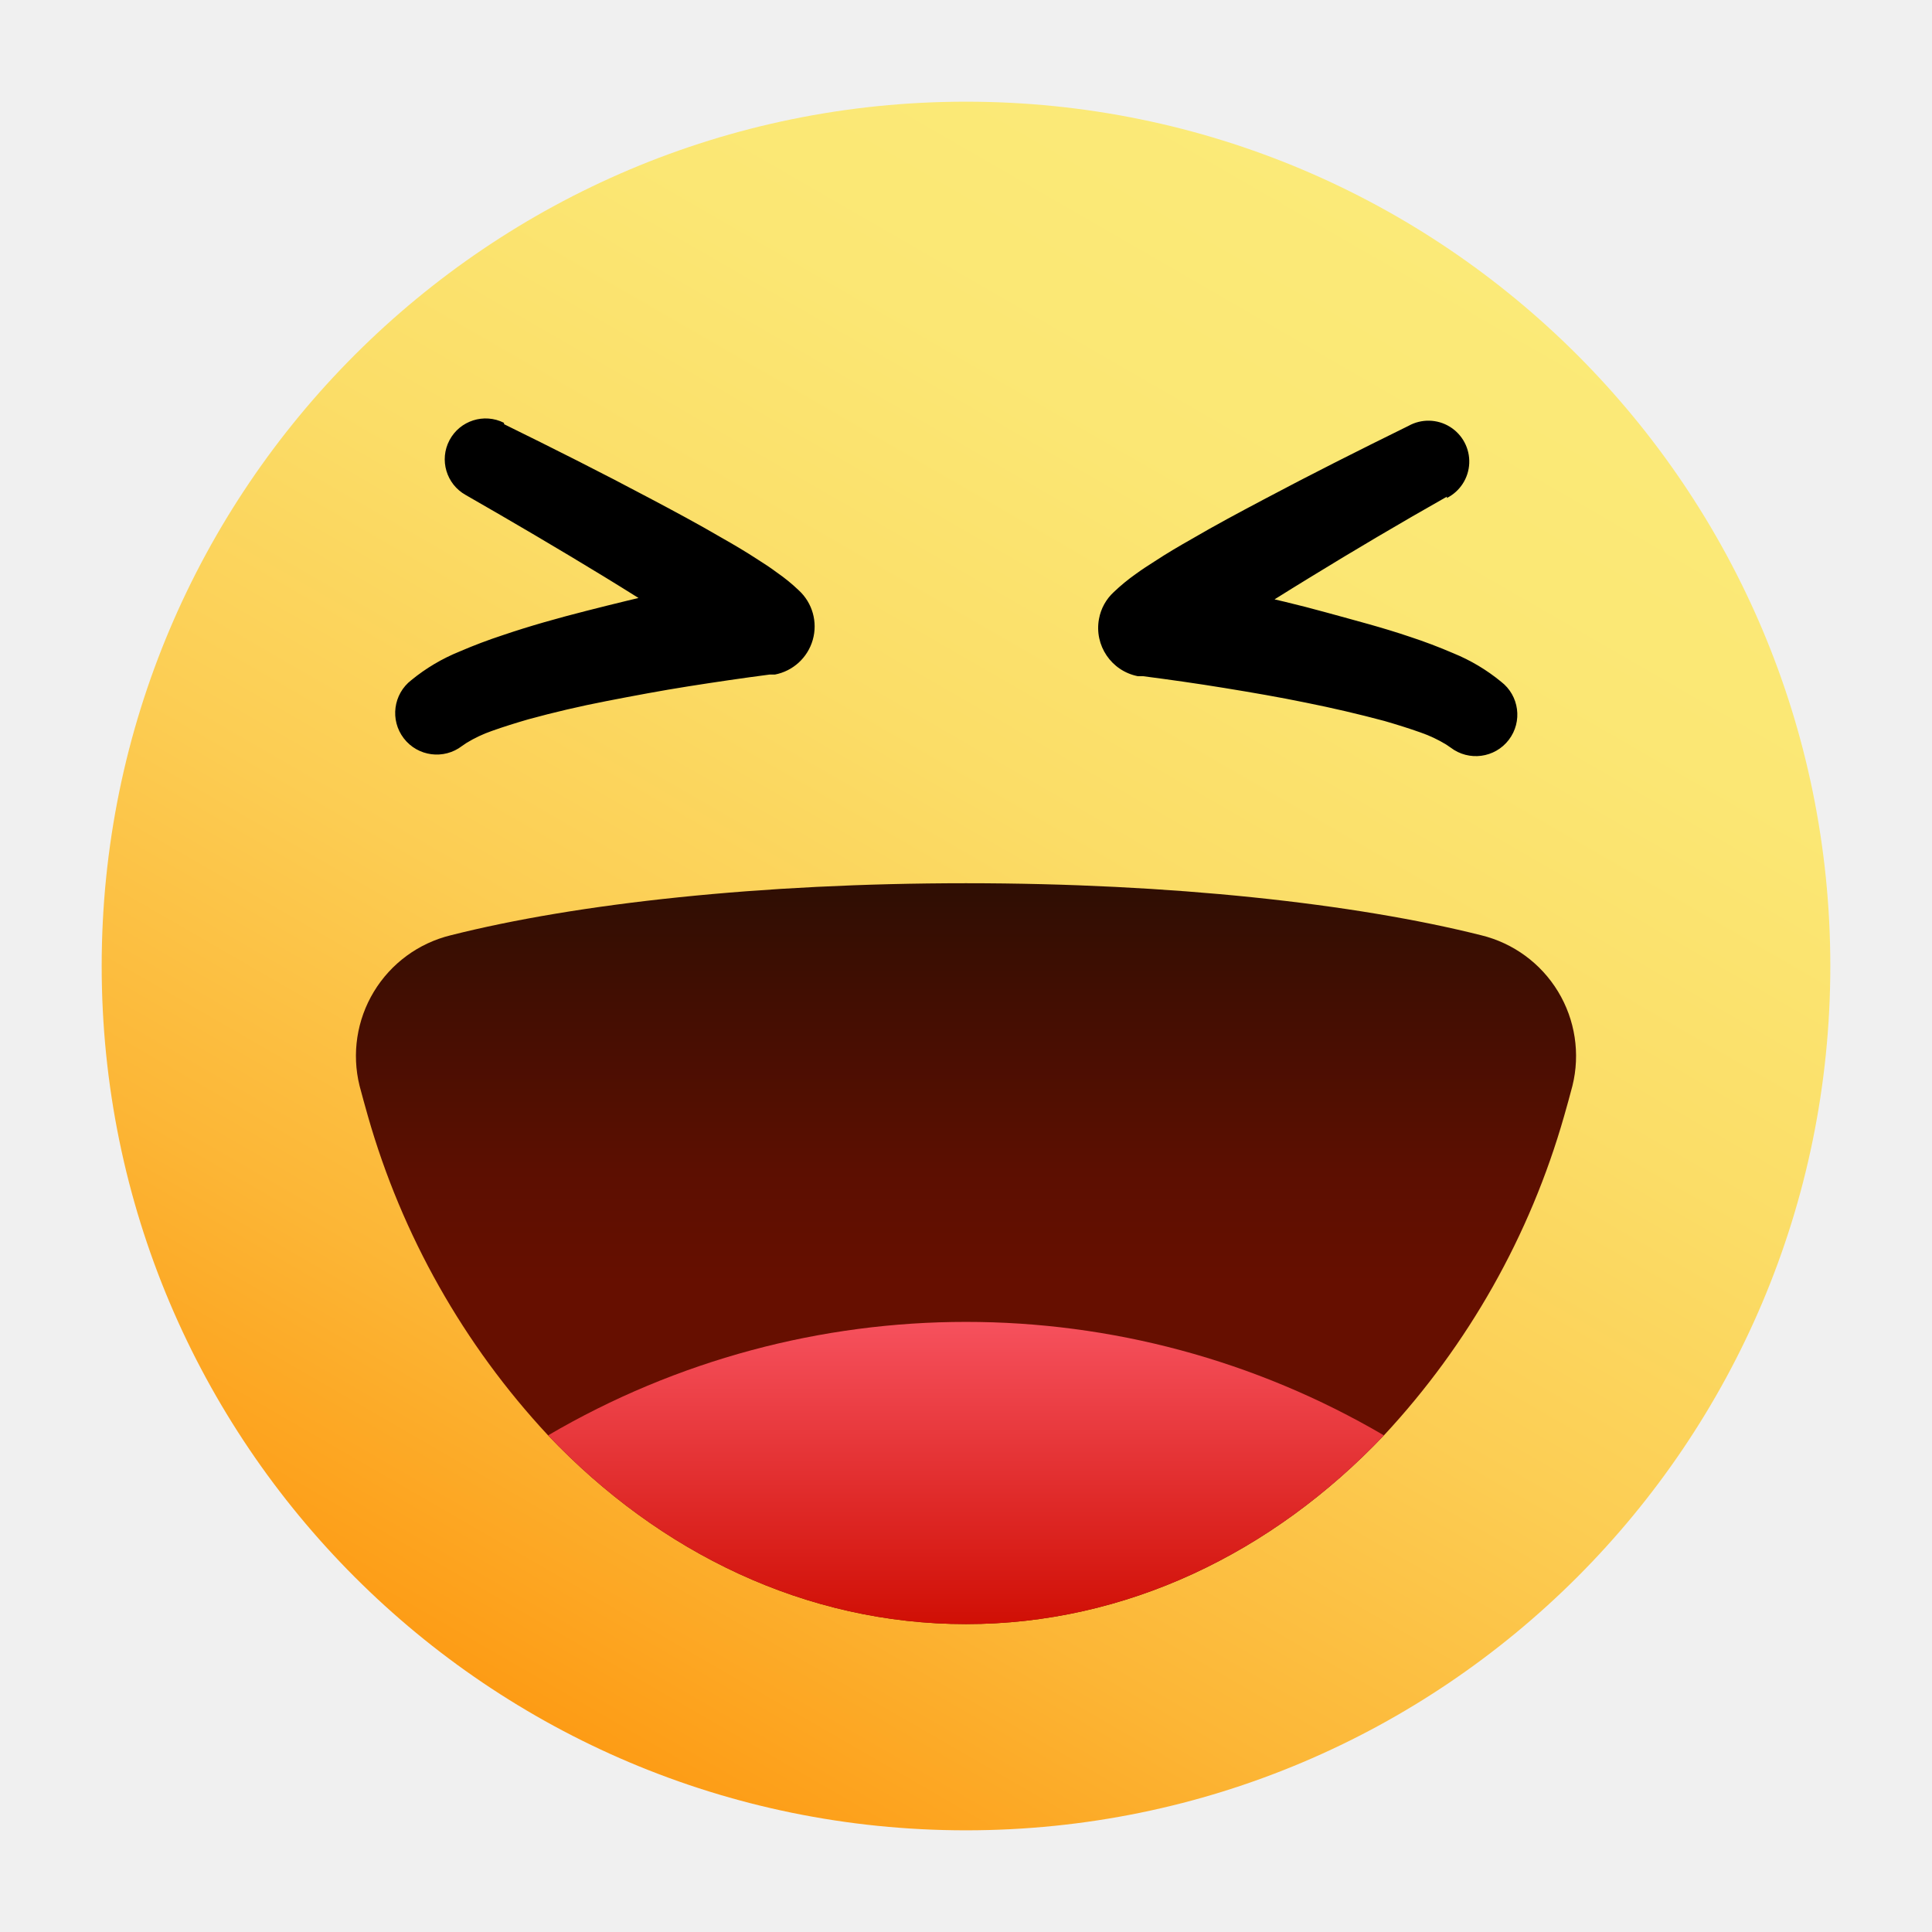
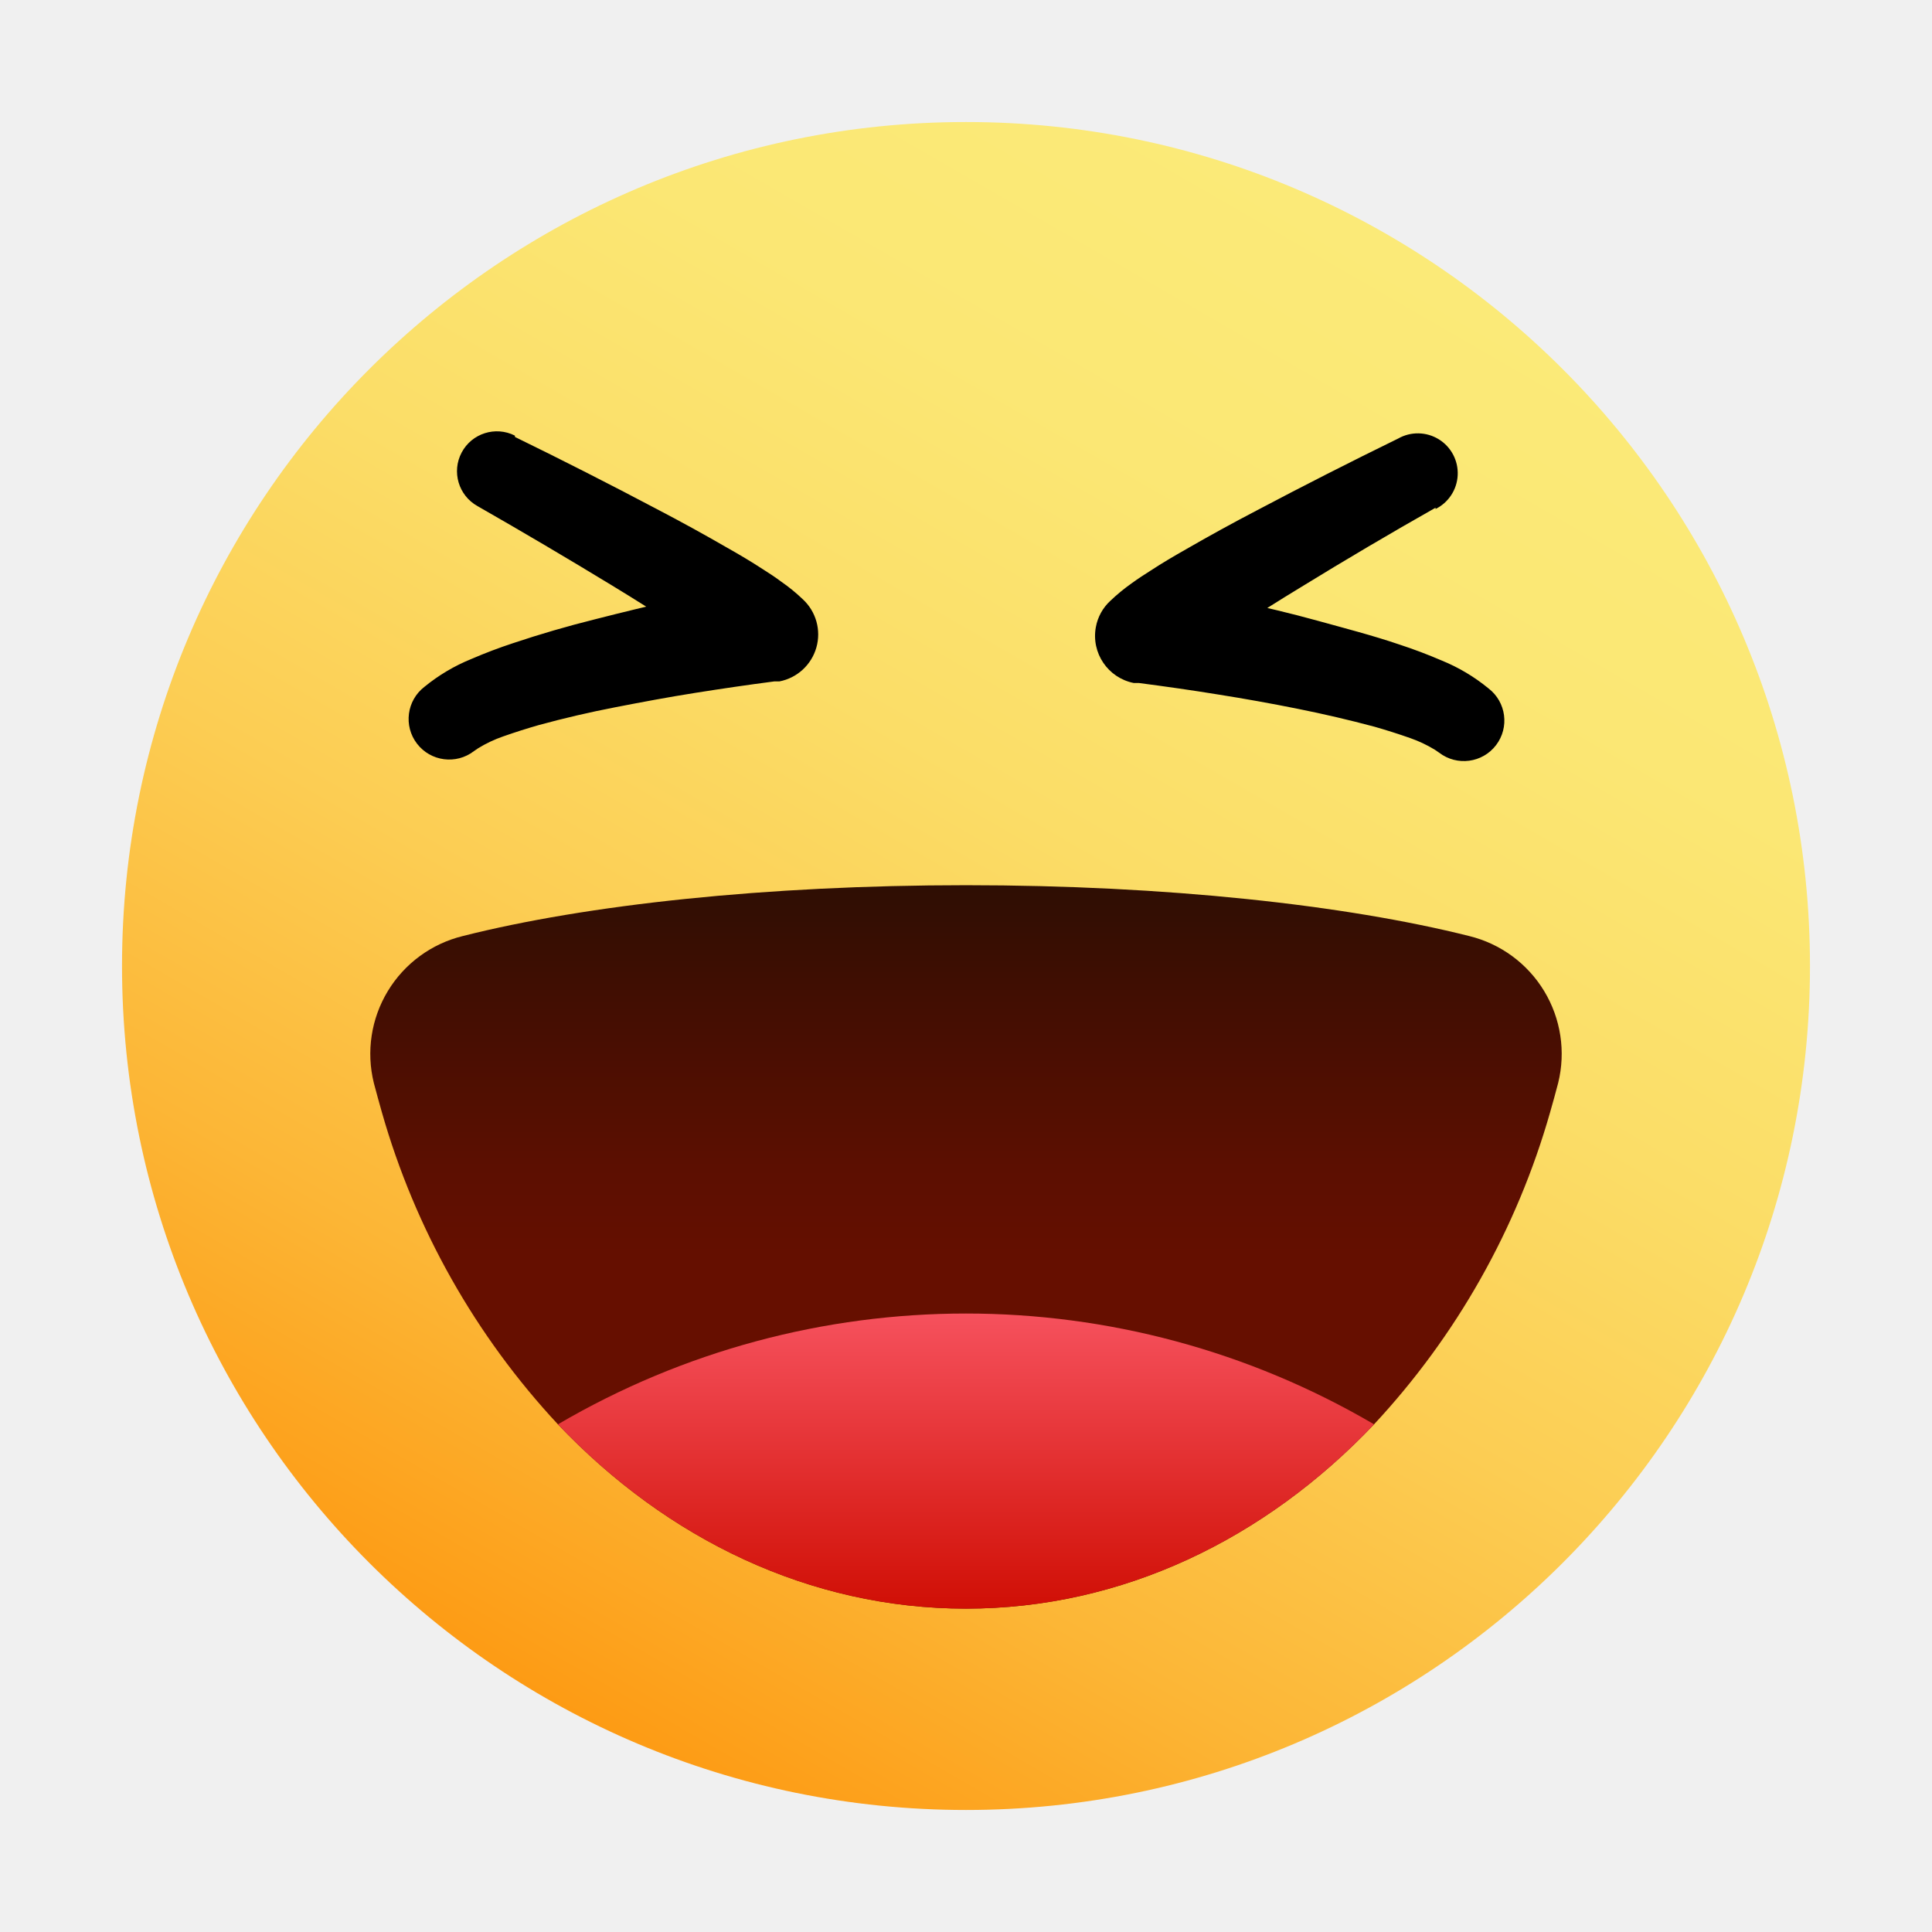
<svg xmlns="http://www.w3.org/2000/svg" xmlns:xlink="http://www.w3.org/1999/xlink" width="95" height="95" viewBox="0 0 95 95">
  <defs>
    <linearGradient id="c" x1="75%" x2="24.988%" y1="6.682%" y2="93.306%">
      <stop offset="0%" stop-color="#FBEA78" />
      <stop offset="19%" stop-color="#FBE774" />
      <stop offset="40%" stop-color="#FBDD67" />
      <stop offset="60%" stop-color="#FCCD53" />
      <stop offset="81%" stop-color="#FCB636" />
      <stop offset="100%" stop-color="#FD9B14" />
    </linearGradient>
    <linearGradient id="d" x1="50%" x2="50%" y1="100%" y2="0%">
      <stop offset="46%" stop-color="#660F00" />
      <stop offset="61%" stop-color="#5C0F01" />
      <stop offset="86%" stop-color="#400E02" />
      <stop offset="100%" stop-color="#2E0E03" />
    </linearGradient>
    <linearGradient id="e" x1="50%" x2="50%" y1="100%" y2=".001%">
      <stop offset="0%" stop-color="#D00F05" />
      <stop offset="100%" stop-color="#F6515D" />
    </linearGradient>
    <path id="a" d="M0 0h95v95H0z" />
  </defs>
  <g fill="none" fill-rule="evenodd">
    <mask id="b" fill="#fff">
      <use xlink:href="#a" />
    </mask>
    <g fill-rule="nonzero" mask="url(#b)">
-       <g transform="translate(5 5)">
-         <circle cx="42.5" cy="42.5" r="42.5" fill="url(#c)" />
-         <path fill="url(#d)" d="M72.32 48.39c-.13.5-.27 1-.41 1.49a38.56 38.56 0 0 1-8.86 15.7c-5.49 5.78-12.68 9.28-20.55 9.28-7.87 0-15.06-3.5-20.55-9.28a38.56 38.56 0 0 1-8.86-15.7c-.14-.49-.28-1-.41-1.49a6.11 6.11 0 0 1 4.48-7.4c6.21-1.57 15.26-2.56 25.34-2.56s19.13 1 25.34 2.56a6.11 6.11 0 0 1 4.48 7.4Z" />
-         <path fill="url(#e)" d="M63.05 65.58c-5.49 5.78-12.68 9.28-20.55 9.28-7.87 0-15.06-3.5-20.55-9.28a40.63 40.63 0 0 1 41.1 0Z" />
-         <path fill="#000" d="M19.79 15.86c2.4 1.18 4.77 2.37 7.14 3.63 1.19.63 2.37 1.26 3.55 1.95.6.34 1.18.68 1.79 1.08.3.19.61.39.93.63a8.75 8.75 0 0 1 1.08.88 2.41 2.41 0 0 1-1.18 4.14h-.26c-1.31.17-2.67.37-4 .58-1.33.21-2.66.46-4 .72-1.34.26-2.62.56-3.86.9-.62.18-1.23.37-1.79.57a6.49 6.49 0 0 0-1.25.59l-.22.15a2.043 2.043 0 0 1-2.49-3.24 9.15 9.15 0 0 1 2.36-1.4c.72-.31 1.41-.57 2.11-.8 1.38-.47 2.75-.85 4.12-1.2s2.74-.68 4.11-1c1.37-.32 2.73-.57 4.13-.83l-1.43 4.18c-.12-.09-.19-.2-.44-.39s-.44-.34-.69-.52c-.48-.36-1-.72-1.54-1.07-1.06-.7-2.17-1.39-3.28-2.07-2.23-1.36-4.51-2.7-6.78-4a2.009 2.009 0 0 1 1.88-3.55l.01.07ZM66.15 19.42c-2.28 1.29-4.55 2.63-6.78 4-1.11.68-2.22 1.37-3.28 2.07-.53.35-1.07.71-1.55 1.07-.24.18-.48.35-.68.52-.2.17-.32.3-.44.39l-1.44-4.18c1.41.26 2.77.53 4.14.83 1.37.3 2.74.62 4.11 1s2.74.73 4.12 1.2c.7.23 1.39.49 2.11.8a9.11 9.11 0 0 1 2.35 1.4 2.04 2.04 0 0 1-2.48 3.24l-.22-.15a6.49 6.49 0 0 0-1.25-.59c-.56-.2-1.17-.39-1.79-.57a62.3 62.3 0 0 0-3.86-.9c-1.31-.27-2.65-.5-4-.72-1.35-.22-2.69-.41-4-.58h-.26a2.42 2.42 0 0 1-1.91-2.82 2.37 2.37 0 0 1 .73-1.32 9.56 9.56 0 0 1 1.07-.88c.33-.24.64-.44.94-.63.61-.4 1.19-.74 1.79-1.08 1.18-.69 2.36-1.32 3.55-1.95 2.37-1.26 4.74-2.45 7.14-3.63a2.009 2.009 0 1 1 1.88 3.55l.01-.07Z" />
+       <g transform="translate(6 6)">
+         <circle cx="41.5" cy="41.5" r="41.5" fill="url(#c)" />
+         <path fill="url(#d)" d="M70.618 47.251c-.127.489-.263.977-.4 1.455a37.653 37.653 0 0 1-8.652 15.33C56.206 69.682 49.185 73.1 41.5 73.1c-7.685 0-14.706-3.418-20.066-9.062a37.653 37.653 0 0 1-8.652-15.33 80.623 80.623 0 0 1-.4-1.456 5.966 5.966 0 0 1 4.374-7.225c6.064-1.534 14.901-2.5 24.744-2.5s18.68.976 24.744 2.5a5.966 5.966 0 0 1 4.374 7.225Z" />
+         <path fill="url(#e)" d="M61.566 64.037c-5.36 5.644-12.381 9.062-20.066 9.062-7.685 0-14.706-3.418-20.066-9.062a39.674 39.674 0 0 1 40.132 0Z" />
+         <path fill="#000" d="M19.324 15.487a245.953 245.953 0 0 1 6.972 3.544 93.03 93.03 0 0 1 3.467 1.905c.586.332 1.152.664 1.748 1.054.293.186.595.38.908.615.374.258.726.546 1.054.86a2.353 2.353 0 0 1-1.152 4.042h-.254c-1.279.166-2.607.361-3.906.567-1.298.205-2.597.449-3.905.703a50.827 50.827 0 0 0-3.77.878 30.82 30.82 0 0 0-1.748.557 6.337 6.337 0 0 0-1.22.576l-.215.147a1.995 1.995 0 1 1-2.431-3.164 8.935 8.935 0 0 1 2.304-1.367 24.484 24.484 0 0 1 2.06-.781 53.335 53.335 0 0 1 4.024-1.172c1.337-.342 2.675-.664 4.013-.977 1.338-.312 2.666-.556 4.033-.81l-1.397 4.082c-.117-.088-.185-.196-.43-.381-.243-.186-.429-.332-.673-.508a26.964 26.964 0 0 0-1.504-1.045 112.311 112.311 0 0 0-3.203-2.021 280.145 280.145 0 0 0-6.62-3.906 1.962 1.962 0 0 1 1.836-3.467l.01.069Zm45.27 3.476a213.89 213.89 0 0 0-6.62 3.906 112.311 112.311 0 0 0-3.204 2.021c-.517.342-1.045.694-1.513 1.045-.235.176-.469.342-.664.508-.196.166-.313.293-.43.38l-1.406-4.081c1.377.254 2.705.518 4.043.81 1.337.293 2.675.606 4.013.977s2.675.713 4.023 1.172c.683.224 1.357.478 2.06.78.83.338 1.603.8 2.295 1.368a1.992 1.992 0 1 1-2.422 3.164l-.215-.147a6.337 6.337 0 0 0-1.22-.576 30.82 30.82 0 0 0-1.748-.556 60.834 60.834 0 0 0-3.77-.88 95.514 95.514 0 0 0-3.905-.702c-1.318-.215-2.627-.4-3.906-.567h-.254a2.363 2.363 0 0 1-1.865-2.753c.091-.496.341-.949.713-1.29a9.335 9.335 0 0 1 1.045-.859c.322-.234.625-.43.918-.615.595-.39 1.162-.722 1.748-1.054a93.03 93.03 0 0 1 3.466-1.904 245.954 245.954 0 0 1 6.972-3.545 1.962 1.962 0 1 1 1.836 3.466l.01-.068Z" />
      </g>
    </g>
  </g>
</svg>
